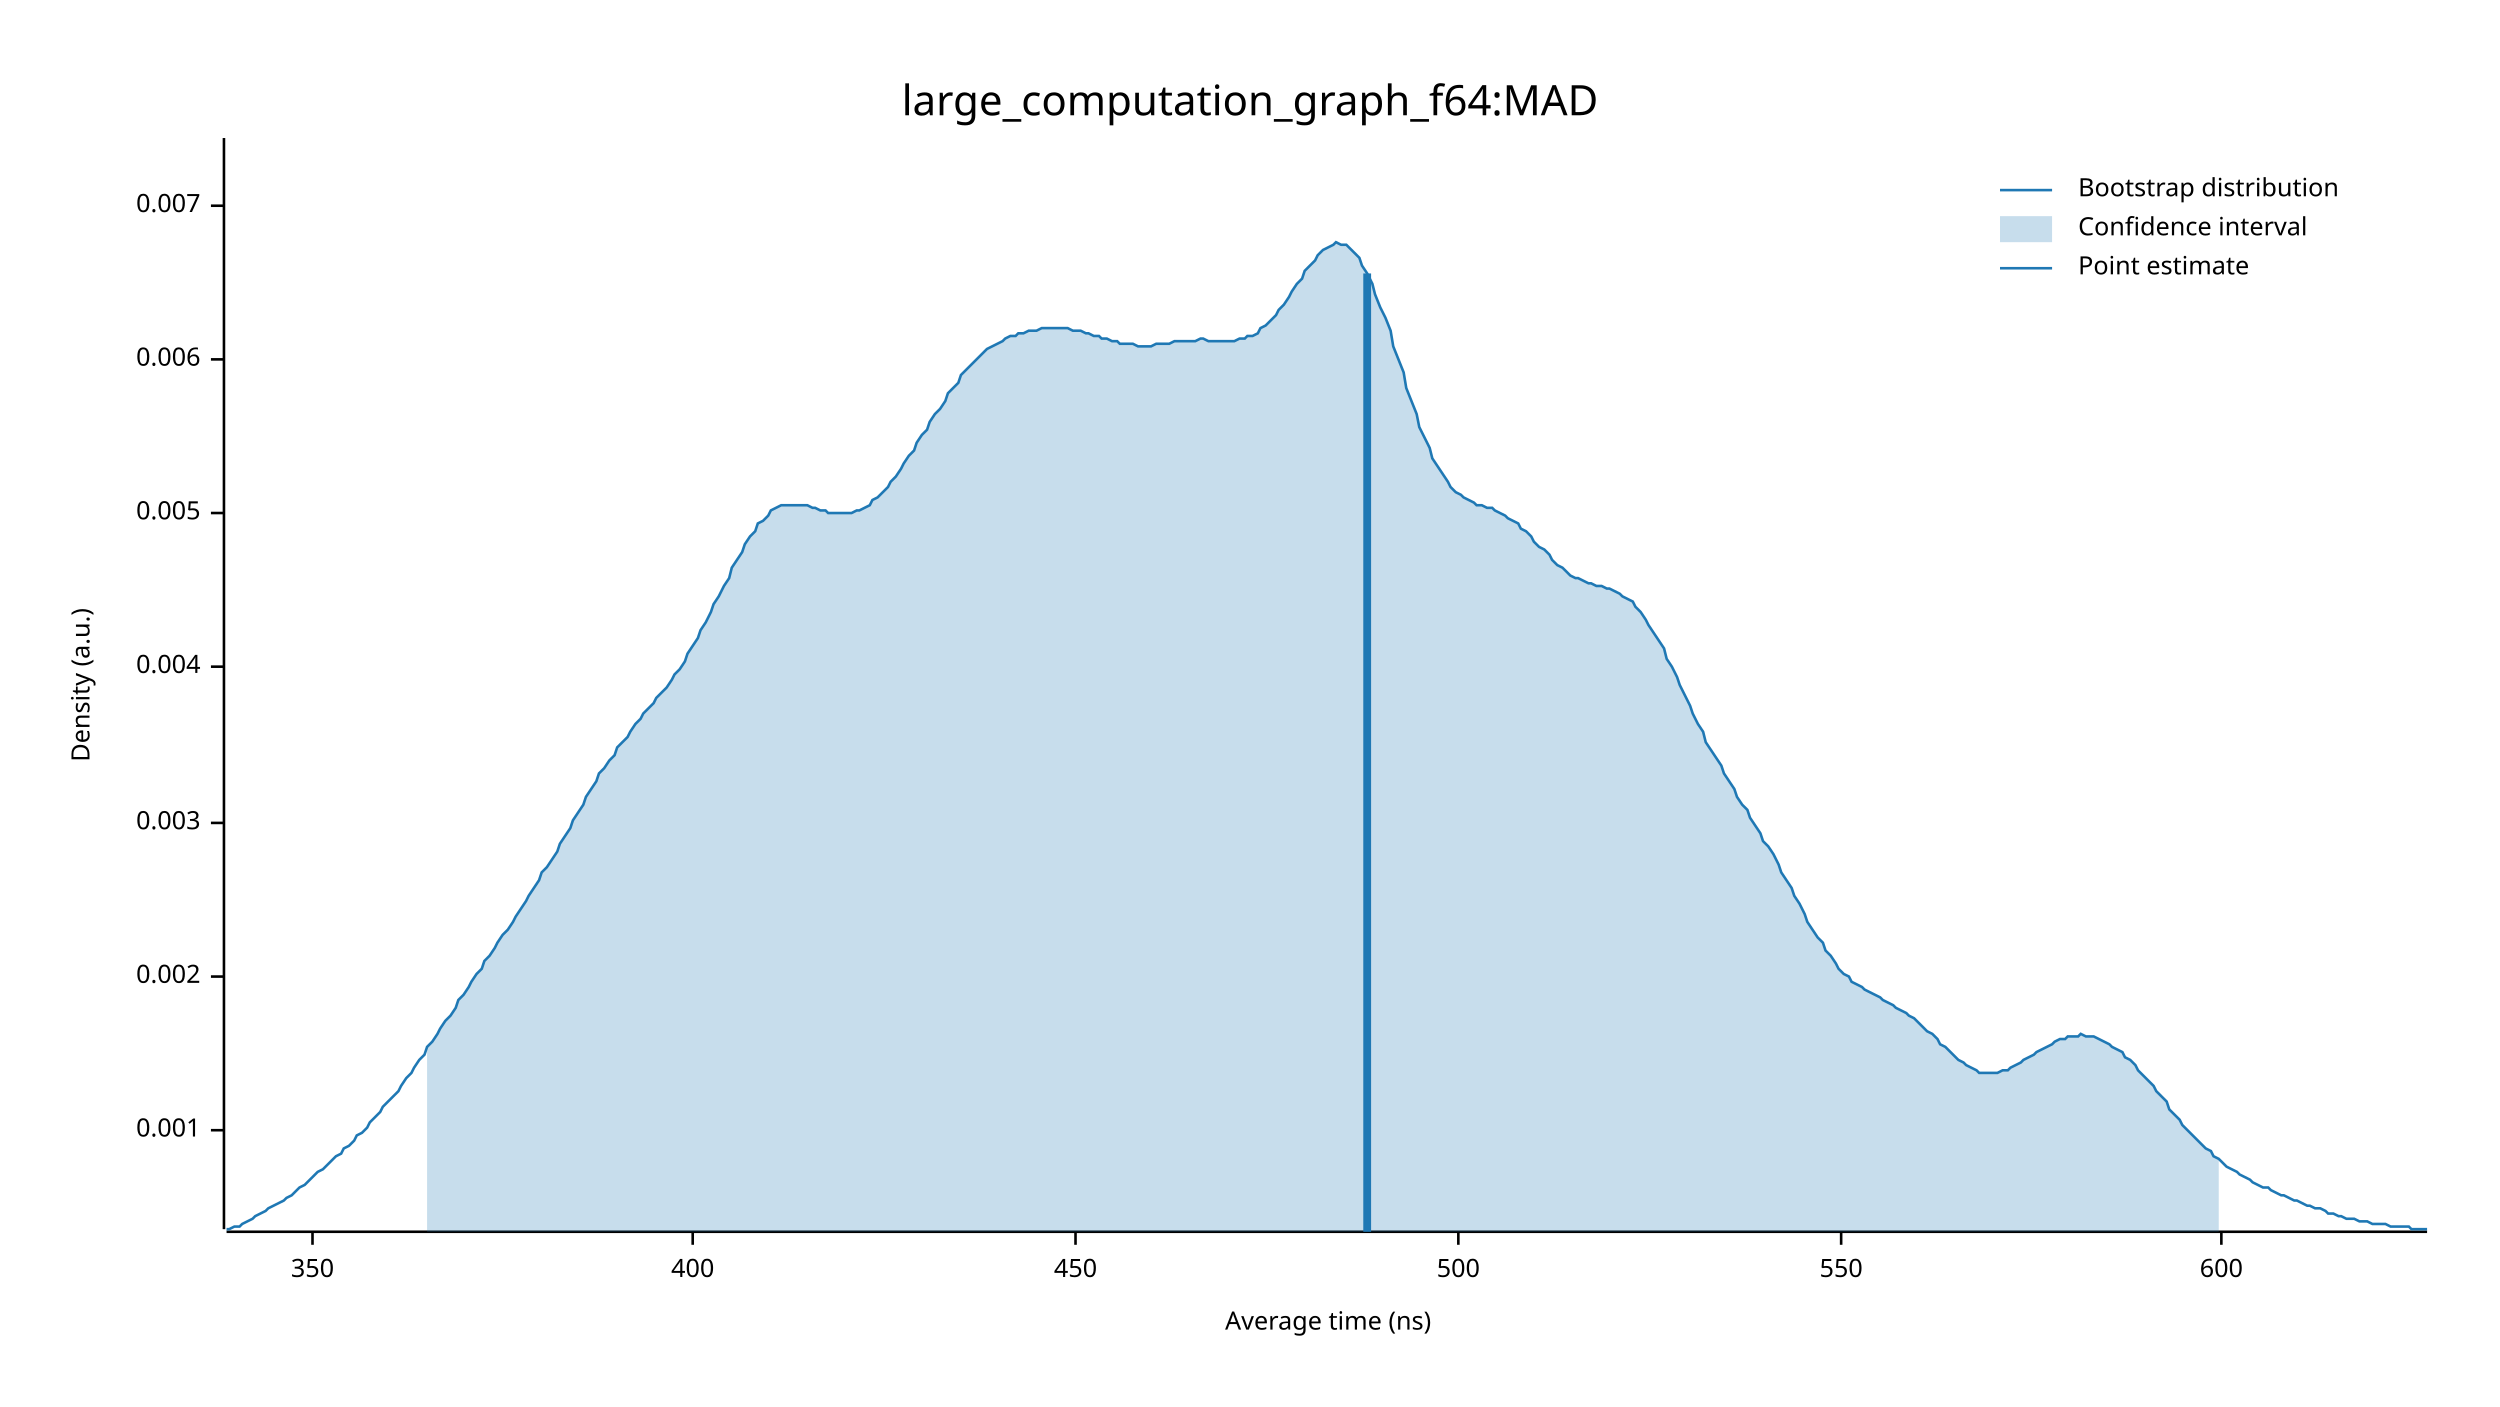
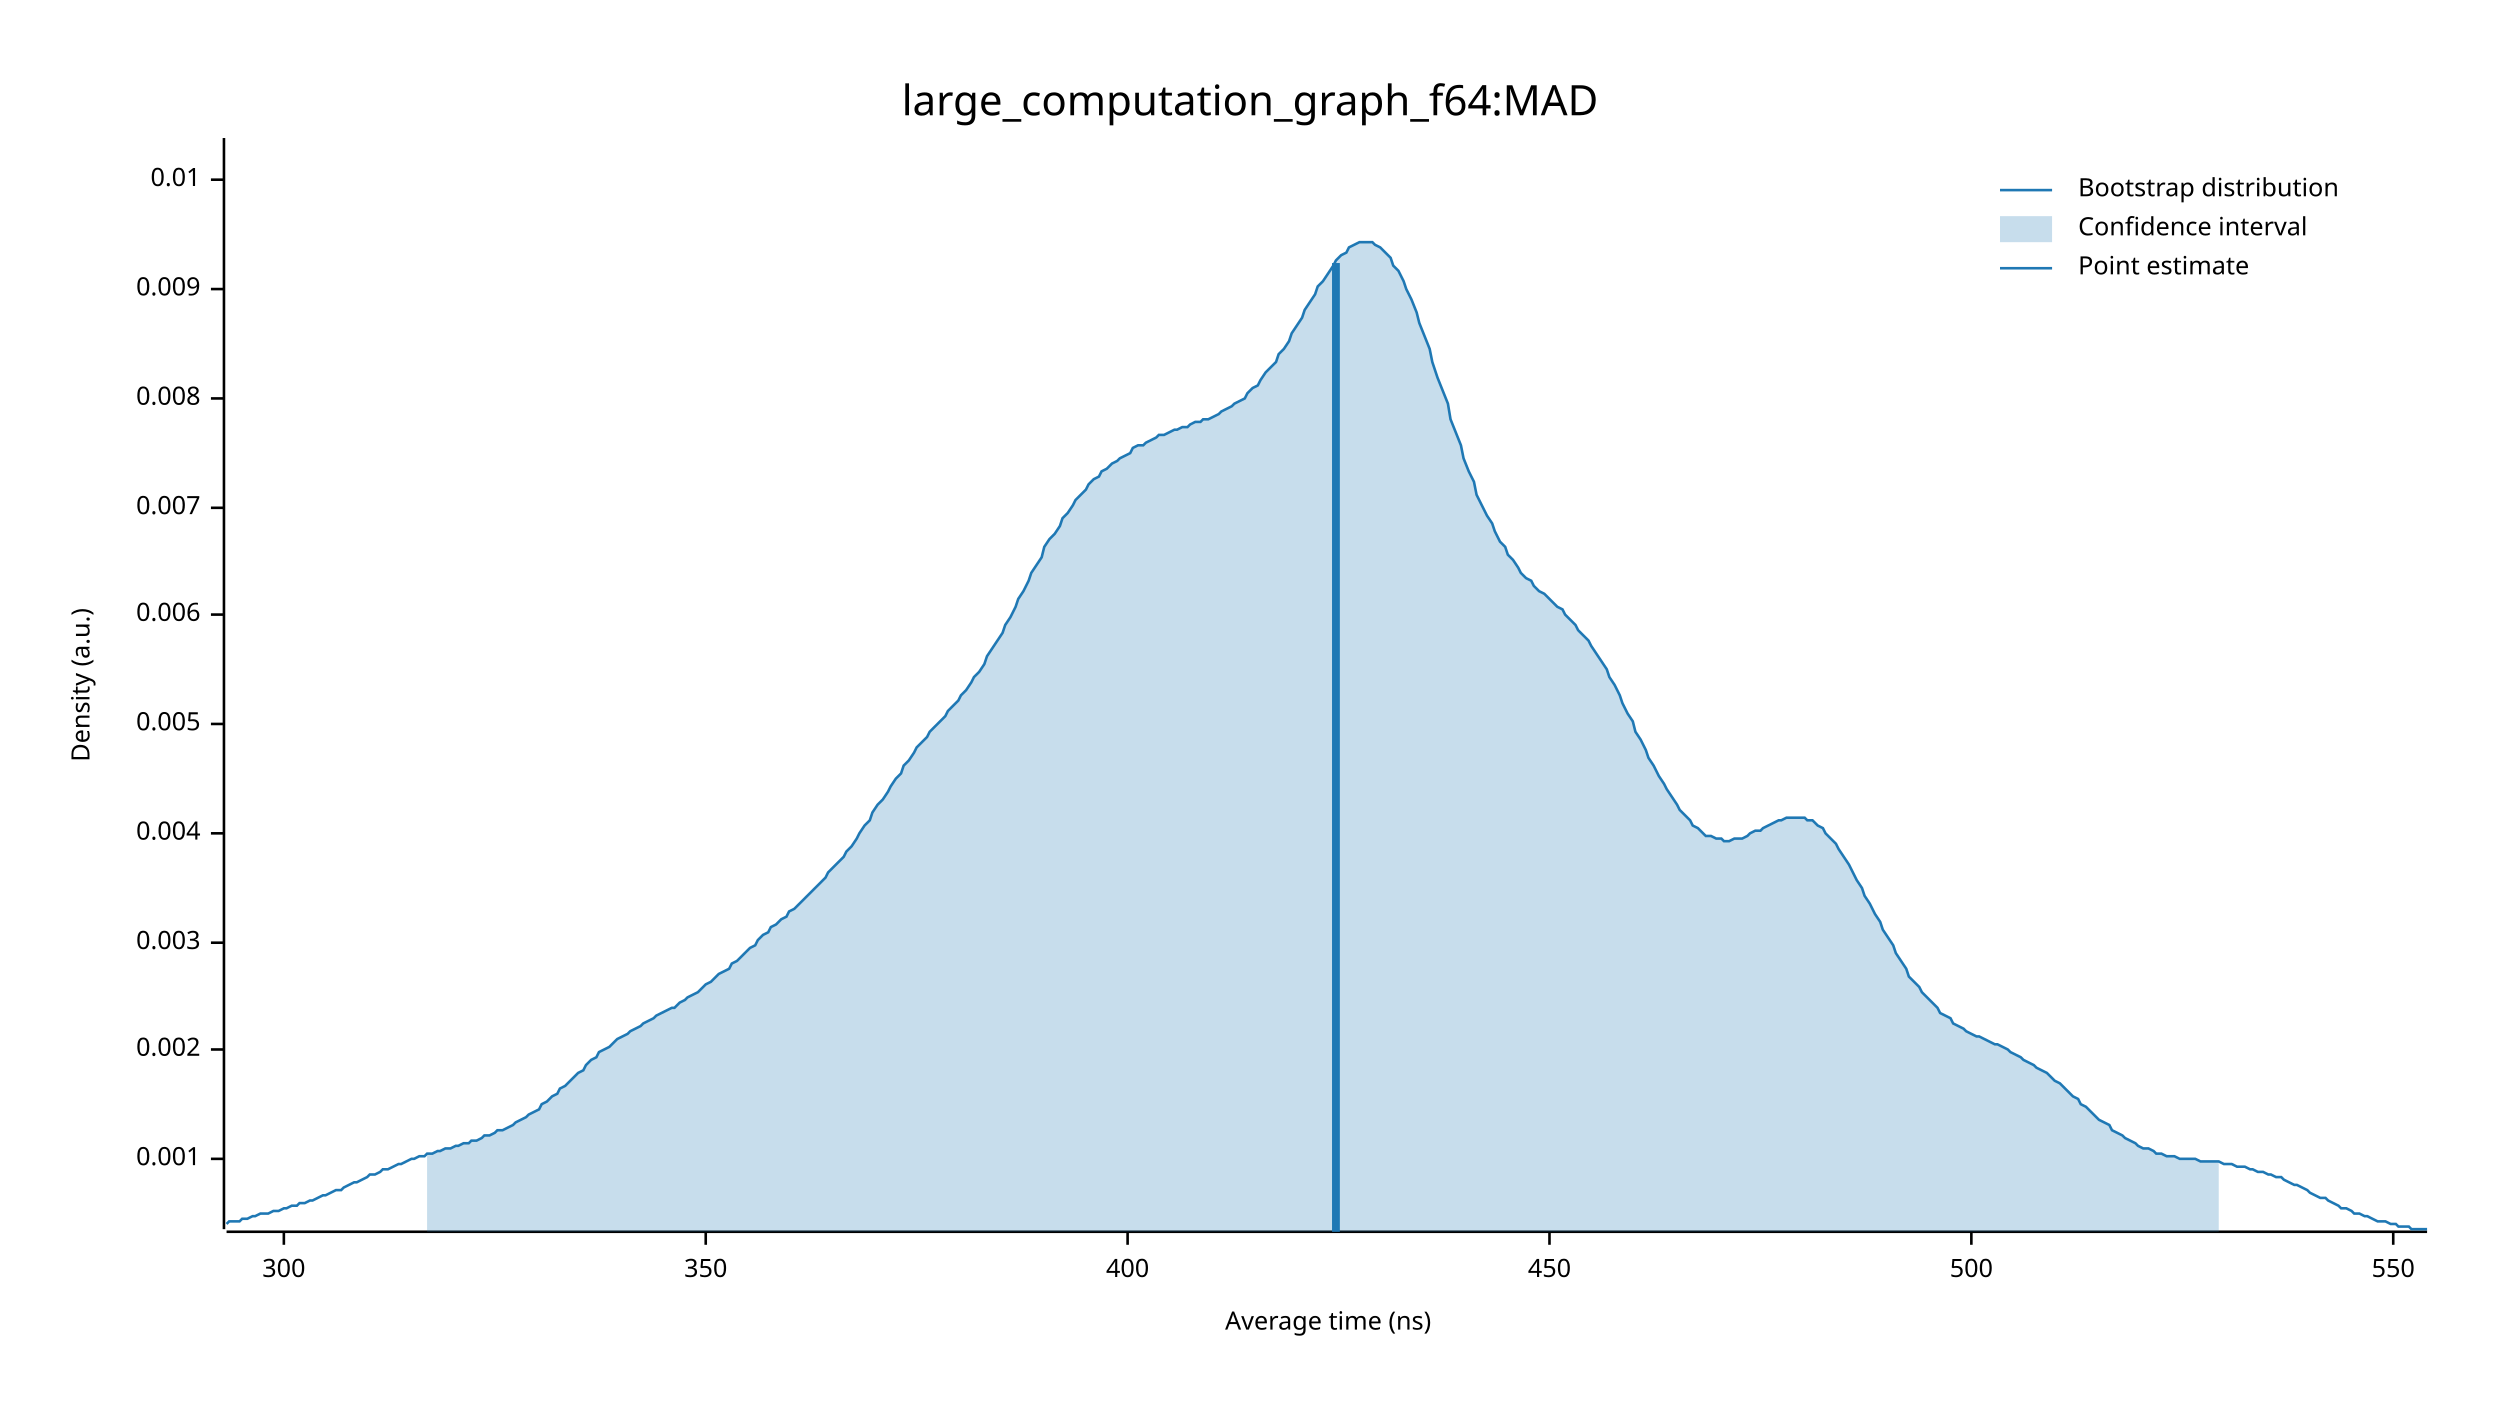
<svg xmlns="http://www.w3.org/2000/svg" width="960" height="540" viewBox="0 0 960 540">
  <text x="480" y="32" dy="0.76em" text-anchor="middle" font-family="sans-serif" font-size="16.129" opacity="1" fill="#000000">
large_computation_graph_f64:MAD
</text>
  <text x="27" y="263" dy="0.76em" text-anchor="middle" font-family="sans-serif" font-size="9.677" opacity="1" fill="#000000" transform="rotate(270, 27, 263)">
Density (a.u.)
</text>
  <text x="510" y="513" dy="-0.5ex" text-anchor="middle" font-family="sans-serif" font-size="9.677" opacity="1" fill="#000000">
Average time (ns)
</text>
  <polyline fill="none" opacity="1" stroke="#000000" stroke-width="1" points="86,53 86,472 " />
-   <text x="77" y="434" dy="0.5ex" text-anchor="end" font-family="sans-serif" font-size="9.677" opacity="1" fill="#000000">
+   <text x="77" y="445" dy="0.5ex" text-anchor="end" font-family="sans-serif" font-size="9.677" opacity="1" fill="#000000">
0.001
</text>
-   <polyline fill="none" opacity="1" stroke="#000000" stroke-width="1" points="81,434 86,434 " />
-   <text x="77" y="375" dy="0.5ex" text-anchor="end" font-family="sans-serif" font-size="9.677" opacity="1" fill="#000000">
+   <polyline fill="none" opacity="1" stroke="#000000" stroke-width="1" points="81,445 86,445 " />
+   <text x="77" y="403" dy="0.5ex" text-anchor="end" font-family="sans-serif" font-size="9.677" opacity="1" fill="#000000">
0.002
</text>
-   <polyline fill="none" opacity="1" stroke="#000000" stroke-width="1" points="81,375 86,375 " />
-   <text x="77" y="316" dy="0.5ex" text-anchor="end" font-family="sans-serif" font-size="9.677" opacity="1" fill="#000000">
+   <polyline fill="none" opacity="1" stroke="#000000" stroke-width="1" points="81,403 86,403 " />
+   <text x="77" y="362" dy="0.5ex" text-anchor="end" font-family="sans-serif" font-size="9.677" opacity="1" fill="#000000">
0.003
</text>
-   <polyline fill="none" opacity="1" stroke="#000000" stroke-width="1" points="81,316 86,316 " />
-   <text x="77" y="256" dy="0.5ex" text-anchor="end" font-family="sans-serif" font-size="9.677" opacity="1" fill="#000000">
+   <polyline fill="none" opacity="1" stroke="#000000" stroke-width="1" points="81,362 86,362 " />
+   <text x="77" y="320" dy="0.5ex" text-anchor="end" font-family="sans-serif" font-size="9.677" opacity="1" fill="#000000">
0.004
</text>
-   <polyline fill="none" opacity="1" stroke="#000000" stroke-width="1" points="81,256 86,256 " />
-   <text x="77" y="197" dy="0.5ex" text-anchor="end" font-family="sans-serif" font-size="9.677" opacity="1" fill="#000000">
+   <polyline fill="none" opacity="1" stroke="#000000" stroke-width="1" points="81,320 86,320 " />
+   <text x="77" y="278" dy="0.5ex" text-anchor="end" font-family="sans-serif" font-size="9.677" opacity="1" fill="#000000">
0.005
</text>
-   <polyline fill="none" opacity="1" stroke="#000000" stroke-width="1" points="81,197 86,197 " />
-   <text x="77" y="138" dy="0.5ex" text-anchor="end" font-family="sans-serif" font-size="9.677" opacity="1" fill="#000000">
+   <polyline fill="none" opacity="1" stroke="#000000" stroke-width="1" points="81,278 86,278 " />
+   <text x="77" y="236" dy="0.5ex" text-anchor="end" font-family="sans-serif" font-size="9.677" opacity="1" fill="#000000">
0.006
</text>
-   <polyline fill="none" opacity="1" stroke="#000000" stroke-width="1" points="81,138 86,138 " />
-   <text x="77" y="79" dy="0.5ex" text-anchor="end" font-family="sans-serif" font-size="9.677" opacity="1" fill="#000000">
+   <polyline fill="none" opacity="1" stroke="#000000" stroke-width="1" points="81,236 86,236 " />
+   <text x="77" y="195" dy="0.5ex" text-anchor="end" font-family="sans-serif" font-size="9.677" opacity="1" fill="#000000">
0.007
</text>
-   <polyline fill="none" opacity="1" stroke="#000000" stroke-width="1" points="81,79 86,79 " />
+   <polyline fill="none" opacity="1" stroke="#000000" stroke-width="1" points="81,195 86,195 " />
+   <text x="77" y="153" dy="0.5ex" text-anchor="end" font-family="sans-serif" font-size="9.677" opacity="1" fill="#000000">
+ 0.008
+ </text>
+   <polyline fill="none" opacity="1" stroke="#000000" stroke-width="1" points="81,153 86,153 " />
+   <text x="77" y="111" dy="0.5ex" text-anchor="end" font-family="sans-serif" font-size="9.677" opacity="1" fill="#000000">
+ 0.009
+ </text>
+   <polyline fill="none" opacity="1" stroke="#000000" stroke-width="1" points="81,111 86,111 " />
+   <text x="77" y="69" dy="0.5ex" text-anchor="end" font-family="sans-serif" font-size="9.677" opacity="1" fill="#000000">
+ 0.01
+ </text>
+   <polyline fill="none" opacity="1" stroke="#000000" stroke-width="1" points="81,69 86,69 " />
  <polyline fill="none" opacity="1" stroke="#000000" stroke-width="1" points="87,473 932,473 " />
-   <text x="120" y="483" dy="0.76em" text-anchor="middle" font-family="sans-serif" font-size="9.677" opacity="1" fill="#000000">
+   <text x="109" y="483" dy="0.76em" text-anchor="middle" font-family="sans-serif" font-size="9.677" opacity="1" fill="#000000">
+ 300
+ </text>
+   <polyline fill="none" opacity="1" stroke="#000000" stroke-width="1" points="109,473 109,478 " />
+   <text x="271" y="483" dy="0.76em" text-anchor="middle" font-family="sans-serif" font-size="9.677" opacity="1" fill="#000000">
350
</text>
-   <polyline fill="none" opacity="1" stroke="#000000" stroke-width="1" points="120,473 120,478 " />
-   <text x="266" y="483" dy="0.76em" text-anchor="middle" font-family="sans-serif" font-size="9.677" opacity="1" fill="#000000">
+   <polyline fill="none" opacity="1" stroke="#000000" stroke-width="1" points="271,473 271,478 " />
+   <text x="433" y="483" dy="0.76em" text-anchor="middle" font-family="sans-serif" font-size="9.677" opacity="1" fill="#000000">
400
</text>
-   <polyline fill="none" opacity="1" stroke="#000000" stroke-width="1" points="266,473 266,478 " />
-   <text x="413" y="483" dy="0.76em" text-anchor="middle" font-family="sans-serif" font-size="9.677" opacity="1" fill="#000000">
+   <polyline fill="none" opacity="1" stroke="#000000" stroke-width="1" points="433,473 433,478 " />
+   <text x="595" y="483" dy="0.76em" text-anchor="middle" font-family="sans-serif" font-size="9.677" opacity="1" fill="#000000">
450
</text>
-   <polyline fill="none" opacity="1" stroke="#000000" stroke-width="1" points="413,473 413,478 " />
-   <text x="560" y="483" dy="0.76em" text-anchor="middle" font-family="sans-serif" font-size="9.677" opacity="1" fill="#000000">
+   <polyline fill="none" opacity="1" stroke="#000000" stroke-width="1" points="595,473 595,478 " />
+   <text x="757" y="483" dy="0.76em" text-anchor="middle" font-family="sans-serif" font-size="9.677" opacity="1" fill="#000000">
500
</text>
-   <polyline fill="none" opacity="1" stroke="#000000" stroke-width="1" points="560,473 560,478 " />
-   <text x="707" y="483" dy="0.76em" text-anchor="middle" font-family="sans-serif" font-size="9.677" opacity="1" fill="#000000">
+   <polyline fill="none" opacity="1" stroke="#000000" stroke-width="1" points="757,473 757,478 " />
+   <text x="919" y="483" dy="0.76em" text-anchor="middle" font-family="sans-serif" font-size="9.677" opacity="1" fill="#000000">
550
</text>
-   <polyline fill="none" opacity="1" stroke="#000000" stroke-width="1" points="707,473 707,478 " />
-   <text x="853" y="483" dy="0.76em" text-anchor="middle" font-family="sans-serif" font-size="9.677" opacity="1" fill="#000000">
- 600
- </text>
-   <polyline fill="none" opacity="1" stroke="#000000" stroke-width="1" points="853,473 853,478 " />
-   <polyline fill="none" opacity="1" stroke="#1F78B4" stroke-width="1" points="87,472 88,472 90,471 92,471 93,470 95,469 97,468 98,467 100,466 102,465 103,464 105,463 107,462 109,461 110,460 112,459 114,457 115,456 117,455 119,453 120,452 122,450 124,449 125,448 127,446 129,444 131,443 132,441 134,440 136,438 137,436 139,435 141,433 142,431 144,429 146,427 147,425 149,423 151,421 153,419 154,417 156,414 158,412 159,410 161,407 163,405 164,402 166,400 168,397 169,395 171,392 173,390 175,387 176,384 178,382 180,379 181,377 183,374 185,372 186,369 188,367 190,364 191,362 193,359 195,357 197,354 198,352 200,349 202,346 203,344 205,341 207,338 208,335 210,333 212,330 214,327 215,324 217,321 219,318 220,315 222,312 224,309 225,306 227,303 229,300 230,297 232,295 234,292 236,290 237,287 239,285 241,283 242,281 244,278 246,276 247,274 249,272 251,270 252,268 254,266 256,264 258,261 259,259 261,257 263,254 264,251 266,248 268,245 269,242 271,239 273,235 274,232 276,229 278,225 280,222 281,218 283,215 285,212 286,209 288,206 290,204 291,201 293,200 295,198 296,196 298,195 300,194 302,194 303,194 305,194 307,194 308,194 310,194 312,195 313,195 315,196 317,196 318,197 320,197 322,197 324,197 325,197 327,197 329,196 330,196 332,195 334,194 335,192 337,191 339,189 341,187 342,185 344,183 346,180 347,178 349,175 351,173 352,170 354,167 356,165 357,162 359,159 361,157 363,154 364,151 366,149 368,147 369,144 371,142 373,140 374,139 376,137 378,135 379,134 381,133 383,132 385,131 386,130 388,129 390,129 391,128 393,128 395,127 396,127 398,127 400,126 401,126 403,126 405,126 407,126 408,126 410,126 412,127 413,127 415,127 417,128 418,128 420,129 422,129 423,130 425,130 427,131 429,131 430,132 432,132 434,132 435,132 437,133 439,133 440,133 442,133 444,132 445,132 447,132 449,132 451,131 452,131 454,131 456,131 457,131 459,131 461,130 462,130 464,131 466,131 468,131 469,131 471,131 473,131 474,131 476,130 478,130 479,129 481,129 483,128 484,126 486,125 488,123 490,121 491,119 493,117 495,114 496,112 498,109 500,107 501,104 503,102 505,100 506,98 508,96 510,95 512,94 513,93 515,94 517,94 518,95 520,97 522,99 523,102 525,105 527,109 528,113 530,118 532,122 534,127 535,133 537,138 539,143 540,149 542,154 544,159 545,164 547,168 549,172 550,176 552,179 554,182 556,185 557,187 559,189 561,190 562,191 564,192 566,193 567,194 569,194 571,195 573,195 574,196 576,197 578,198 579,199 581,200 583,201 584,203 586,204 588,206 589,208 591,210 593,211 595,213 596,215 598,217 600,218 601,219 603,221 605,222 606,222 608,223 610,224 611,224 613,225 615,225 617,226 618,226 620,227 622,228 623,229 625,230 627,231 628,233 630,235 632,238 633,240 635,243 637,246 639,249 640,253 642,256 644,260 645,263 647,267 649,271 650,274 652,278 654,281 655,285 657,288 659,291 661,294 662,297 664,300 666,303 667,306 669,309 671,311 672,314 674,317 676,320 677,323 679,325 681,328 683,332 684,335 686,338 688,341 689,344 691,347 693,351 694,354 696,357 698,360 700,362 701,365 703,367 705,370 706,372 708,374 710,375 711,377 713,378 715,379 716,380 718,381 720,382 722,383 723,384 725,385 727,386 728,387 730,388 732,389 733,390 735,391 737,393 738,394 740,396 742,397 744,399 745,401 747,402 749,404 750,405 752,407 754,408 755,409 757,410 759,411 760,412 762,412 764,412 766,412 767,412 769,411 771,411 772,410 774,409 776,408 777,407 779,406 781,405 782,404 784,403 786,402 788,401 789,400 791,399 793,399 794,398 796,398 798,398 799,397 801,398 803,398 804,398 806,399 808,400 810,401 811,402 813,403 815,404 816,406 818,407 820,409 821,411 823,413 825,415 827,417 828,419 830,421 832,423 833,426 835,428 837,430 838,432 840,434 842,436 843,437 845,439 847,441 849,442 850,444 852,445 854,447 855,448 857,449 859,450 860,451 862,452 864,453 865,454 867,455 869,456 871,456 872,457 874,458 876,459 877,459 879,460 881,461 882,461 884,462 886,463 887,463 889,464 891,464 893,465 894,466 896,466 898,467 899,467 901,468 903,468 904,468 906,469 908,469 909,469 911,470 913,470 915,470 916,470 918,471 920,471 921,471 923,471 925,471 926,472 928,472 930,472 932,472 " />
-   <polygon opacity="0.25" fill="#1F78B4" points="164,402 166,400 168,397 169,395 171,392 173,390 175,387 176,384 178,382 180,379 181,377 183,374 185,372 186,369 188,367 190,364 191,362 193,359 195,357 197,354 198,352 200,349 202,346 203,344 205,341 207,338 208,335 210,333 212,330 214,327 215,324 217,321 219,318 220,315 222,312 224,309 225,306 227,303 229,300 230,297 232,295 234,292 236,290 237,287 239,285 241,283 242,281 244,278 246,276 247,274 249,272 251,270 252,268 254,266 256,264 258,261 259,259 261,257 263,254 264,251 266,248 268,245 269,242 271,239 273,235 274,232 276,229 278,225 280,222 281,218 283,215 285,212 286,209 288,206 290,204 291,201 293,200 295,198 296,196 298,195 300,194 302,194 303,194 305,194 307,194 308,194 310,194 312,195 313,195 315,196 317,196 318,197 320,197 322,197 324,197 325,197 327,197 329,196 330,196 332,195 334,194 335,192 337,191 339,189 341,187 342,185 344,183 346,180 347,178 349,175 351,173 352,170 354,167 356,165 357,162 359,159 361,157 363,154 364,151 366,149 368,147 369,144 371,142 373,140 374,139 376,137 378,135 379,134 381,133 383,132 385,131 386,130 388,129 390,129 391,128 393,128 395,127 396,127 398,127 400,126 401,126 403,126 405,126 407,126 408,126 410,126 412,127 413,127 415,127 417,128 418,128 420,129 422,129 423,130 425,130 427,131 429,131 430,132 432,132 434,132 435,132 437,133 439,133 440,133 442,133 444,132 445,132 447,132 449,132 451,131 452,131 454,131 456,131 457,131 459,131 461,130 462,130 464,131 466,131 468,131 469,131 471,131 473,131 474,131 476,130 478,130 479,129 481,129 483,128 484,126 486,125 488,123 490,121 491,119 493,117 495,114 496,112 498,109 500,107 501,104 503,102 505,100 506,98 508,96 510,95 512,94 513,93 515,94 517,94 518,95 520,97 522,99 523,102 525,105 527,109 528,113 530,118 532,122 534,127 535,133 537,138 539,143 540,149 542,154 544,159 545,164 547,168 549,172 550,176 552,179 554,182 556,185 557,187 559,189 561,190 562,191 564,192 566,193 567,194 569,194 571,195 573,195 574,196 576,197 578,198 579,199 581,200 583,201 584,203 586,204 588,206 589,208 591,210 593,211 595,213 596,215 598,217 600,218 601,219 603,221 605,222 606,222 608,223 610,224 611,224 613,225 615,225 617,226 618,226 620,227 622,228 623,229 625,230 627,231 628,233 630,235 632,238 633,240 635,243 637,246 639,249 640,253 642,256 644,260 645,263 647,267 649,271 650,274 652,278 654,281 655,285 657,288 659,291 661,294 662,297 664,300 666,303 667,306 669,309 671,311 672,314 674,317 676,320 677,323 679,325 681,328 683,332 684,335 686,338 688,341 689,344 691,347 693,351 694,354 696,357 698,360 700,362 701,365 703,367 705,370 706,372 708,374 710,375 711,377 713,378 715,379 716,380 718,381 720,382 722,383 723,384 725,385 727,386 728,387 730,388 732,389 733,390 735,391 737,393 738,394 740,396 742,397 744,399 745,401 747,402 749,404 750,405 752,407 754,408 755,409 757,410 759,411 760,412 762,412 764,412 766,412 767,412 769,411 771,411 772,410 774,409 776,408 777,407 779,406 781,405 782,404 784,403 786,402 788,401 789,400 791,399 793,399 794,398 796,398 798,398 799,397 801,398 803,398 804,398 806,399 808,400 810,401 811,402 813,403 815,404 816,406 818,407 820,409 821,411 823,413 825,415 827,417 828,419 830,421 832,423 833,426 835,428 837,430 838,432 840,434 842,436 843,437 845,439 847,441 849,442 850,444 852,445 852,473 164,473 " />
-   <polyline fill="none" opacity="1" stroke="#1F78B4" stroke-width="3" points="525,473 525,105 " />
+   <polyline fill="none" opacity="1" stroke="#000000" stroke-width="1" points="919,473 919,478 " />
+   <polyline fill="none" opacity="1" stroke="#1F78B4" stroke-width="1" points="87,470 88,469 90,469 92,469 93,468 95,468 97,467 98,467 100,466 102,466 103,466 105,465 107,465 109,464 110,464 112,463 114,463 115,462 117,462 119,461 120,461 122,460 124,459 125,459 127,458 129,457 131,457 132,456 134,455 136,454 137,454 139,453 141,452 142,451 144,451 146,450 147,449 149,449 151,448 153,447 154,447 156,446 158,445 159,445 161,444 163,444 164,443 166,443 168,442 169,442 171,441 173,441 175,440 176,440 178,439 180,439 181,438 183,438 185,437 186,436 188,436 190,435 191,434 193,434 195,433 197,432 198,431 200,430 202,429 203,428 205,427 207,426 208,424 210,423 212,421 214,420 215,418 217,417 219,415 220,414 222,412 224,411 225,409 227,407 229,406 230,404 232,403 234,402 236,400 237,399 239,398 241,397 242,396 244,395 246,394 247,393 249,392 251,391 252,390 254,389 256,388 258,387 259,387 261,385 263,384 264,383 266,382 268,381 269,380 271,378 273,377 274,376 276,374 278,373 280,372 281,370 283,369 285,367 286,366 288,364 290,363 291,361 293,359 295,358 296,356 298,355 300,353 302,352 303,350 305,349 307,347 308,346 310,344 312,342 313,341 315,339 317,337 318,335 320,333 322,331 324,329 325,327 327,325 329,322 330,320 332,317 334,315 335,312 337,309 339,307 341,304 342,302 344,299 346,297 347,294 349,292 351,289 352,287 354,285 356,283 357,281 359,279 361,277 363,275 364,273 366,271 368,269 369,267 371,265 373,262 374,260 376,258 378,255 379,252 381,249 383,246 385,243 386,240 388,237 390,233 391,230 393,227 395,223 396,220 398,217 400,214 401,210 403,207 405,205 407,202 408,199 410,197 412,194 413,192 415,190 417,188 418,186 420,184 422,183 423,181 425,180 427,178 429,177 430,176 432,175 434,174 435,172 437,171 439,171 440,170 442,169 444,168 445,167 447,167 449,166 451,165 452,165 454,164 456,164 457,163 459,162 461,162 462,161 464,161 466,160 468,159 469,158 471,157 473,156 474,155 476,154 478,153 479,151 481,149 483,148 484,146 486,143 488,141 490,139 491,136 493,134 495,131 496,128 498,125 500,122 501,119 503,116 505,113 506,110 508,108 510,105 512,102 513,100 515,98 517,97 518,95 520,94 522,93 523,93 525,93 527,93 528,94 530,95 532,97 534,99 535,102 537,104 539,108 540,111 542,115 544,120 545,124 547,129 549,134 550,139 552,145 554,150 556,155 557,161 559,166 561,171 562,176 564,181 566,185 567,190 569,194 571,198 573,201 574,204 576,208 578,210 579,213 581,215 583,218 584,220 586,222 588,223 589,225 591,227 593,228 595,230 596,231 598,233 600,234 601,236 603,238 605,240 606,242 608,244 610,246 611,248 613,251 615,254 617,257 618,260 620,263 622,267 623,270 625,274 627,277 628,281 630,284 632,288 633,291 635,294 637,298 639,301 640,303 642,306 644,309 645,311 647,313 649,315 650,317 652,318 654,320 655,321 657,321 659,322 661,322 662,323 664,323 666,322 667,322 669,322 671,321 672,320 674,319 676,319 677,318 679,317 681,316 683,315 684,315 686,314 688,314 689,314 691,314 693,314 694,315 696,315 698,317 700,318 701,320 703,322 705,324 706,326 708,329 710,332 711,334 713,338 715,341 716,344 718,347 720,351 722,354 723,357 725,360 727,363 728,366 730,369 732,372 733,375 735,377 737,379 738,381 740,383 742,385 744,387 745,389 747,390 749,391 750,393 752,394 754,395 755,396 757,397 759,398 760,398 762,399 764,400 766,401 767,401 769,402 771,403 772,404 774,405 776,406 777,407 779,408 781,409 782,410 784,411 786,412 788,414 789,415 791,416 793,418 794,419 796,421 798,422 799,424 801,425 803,427 804,428 806,430 808,431 810,432 811,434 813,435 815,436 816,437 818,438 820,439 821,440 823,441 825,441 827,442 828,443 830,443 832,444 833,444 835,444 837,445 838,445 840,445 842,445 843,445 845,446 847,446 849,446 850,446 852,446 854,447 855,447 857,447 859,448 860,448 862,448 864,449 865,449 867,450 869,450 871,451 872,451 874,452 876,452 877,453 879,454 881,455 882,455 884,456 886,457 887,458 889,459 891,460 893,460 894,461 896,462 898,463 899,464 901,464 903,465 904,466 906,466 908,467 909,467 911,468 913,469 915,469 916,469 918,470 920,470 921,471 923,471 925,471 926,472 928,472 930,472 932,472 " />
+   <polygon opacity="0.25" fill="#1F78B4" points="164,443 166,443 168,442 169,442 171,441 173,441 175,440 176,440 178,439 180,439 181,438 183,438 185,437 186,436 188,436 190,435 191,434 193,434 195,433 197,432 198,431 200,430 202,429 203,428 205,427 207,426 208,424 210,423 212,421 214,420 215,418 217,417 219,415 220,414 222,412 224,411 225,409 227,407 229,406 230,404 232,403 234,402 236,400 237,399 239,398 241,397 242,396 244,395 246,394 247,393 249,392 251,391 252,390 254,389 256,388 258,387 259,387 261,385 263,384 264,383 266,382 268,381 269,380 271,378 273,377 274,376 276,374 278,373 280,372 281,370 283,369 285,367 286,366 288,364 290,363 291,361 293,359 295,358 296,356 298,355 300,353 302,352 303,350 305,349 307,347 308,346 310,344 312,342 313,341 315,339 317,337 318,335 320,333 322,331 324,329 325,327 327,325 329,322 330,320 332,317 334,315 335,312 337,309 339,307 341,304 342,302 344,299 346,297 347,294 349,292 351,289 352,287 354,285 356,283 357,281 359,279 361,277 363,275 364,273 366,271 368,269 369,267 371,265 373,262 374,260 376,258 378,255 379,252 381,249 383,246 385,243 386,240 388,237 390,233 391,230 393,227 395,223 396,220 398,217 400,214 401,210 403,207 405,205 407,202 408,199 410,197 412,194 413,192 415,190 417,188 418,186 420,184 422,183 423,181 425,180 427,178 429,177 430,176 432,175 434,174 435,172 437,171 439,171 440,170 442,169 444,168 445,167 447,167 449,166 451,165 452,165 454,164 456,164 457,163 459,162 461,162 462,161 464,161 466,160 468,159 469,158 471,157 473,156 474,155 476,154 478,153 479,151 481,149 483,148 484,146 486,143 488,141 490,139 491,136 493,134 495,131 496,128 498,125 500,122 501,119 503,116 505,113 506,110 508,108 510,105 512,102 513,100 515,98 517,97 518,95 520,94 522,93 523,93 525,93 527,93 528,94 530,95 532,97 534,99 535,102 537,104 539,108 540,111 542,115 544,120 545,124 547,129 549,134 550,139 552,145 554,150 556,155 557,161 559,166 561,171 562,176 564,181 566,185 567,190 569,194 571,198 573,201 574,204 576,208 578,210 579,213 581,215 583,218 584,220 586,222 588,223 589,225 591,227 593,228 595,230 596,231 598,233 600,234 601,236 603,238 605,240 606,242 608,244 610,246 611,248 613,251 615,254 617,257 618,260 620,263 622,267 623,270 625,274 627,277 628,281 630,284 632,288 633,291 635,294 637,298 639,301 640,303 642,306 644,309 645,311 647,313 649,315 650,317 652,318 654,320 655,321 657,321 659,322 661,322 662,323 664,323 666,322 667,322 669,322 671,321 672,320 674,319 676,319 677,318 679,317 681,316 683,315 684,315 686,314 688,314 689,314 691,314 693,314 694,315 696,315 698,317 700,318 701,320 703,322 705,324 706,326 708,329 710,332 711,334 713,338 715,341 716,344 718,347 720,351 722,354 723,357 725,360 727,363 728,366 730,369 732,372 733,375 735,377 737,379 738,381 740,383 742,385 744,387 745,389 747,390 749,391 750,393 752,394 754,395 755,396 757,397 759,398 760,398 762,399 764,400 766,401 767,401 769,402 771,403 772,404 774,405 776,406 777,407 779,408 781,409 782,410 784,411 786,412 788,414 789,415 791,416 793,418 794,419 796,421 798,422 799,424 801,425 803,427 804,428 806,430 808,431 810,432 811,434 813,435 815,436 816,437 818,438 820,439 821,440 823,441 825,441 827,442 828,443 830,443 832,444 833,444 835,444 837,445 838,445 840,445 842,445 843,445 845,446 847,446 849,446 850,446 852,446 852,473 164,473 " />
+   <polyline fill="none" opacity="1" stroke="#1F78B4" stroke-width="3" points="513,473 513,101 " />
  <text x="798" y="68" dy="0.76em" text-anchor="start" font-family="sans-serif" font-size="9.677" opacity="1" fill="#000000">
Bootstrap distribution
</text>
  <text x="798" y="83" dy="0.76em" text-anchor="start" font-family="sans-serif" font-size="9.677" opacity="1" fill="#000000">
Confidence interval
</text>
  <text x="798" y="98" dy="0.76em" text-anchor="start" font-family="sans-serif" font-size="9.677" opacity="1" fill="#000000">
Point estimate
</text>
  <polyline fill="none" opacity="1" stroke="#1F78B4" stroke-width="1" points="768,73 788,73 " />
  <rect x="768" y="83" width="20" height="10" opacity="0.25" fill="#1F78B4" stroke="none" />
  <polyline fill="none" opacity="1" stroke="#1F78B4" stroke-width="1" points="768,103 788,103 " />
</svg>
